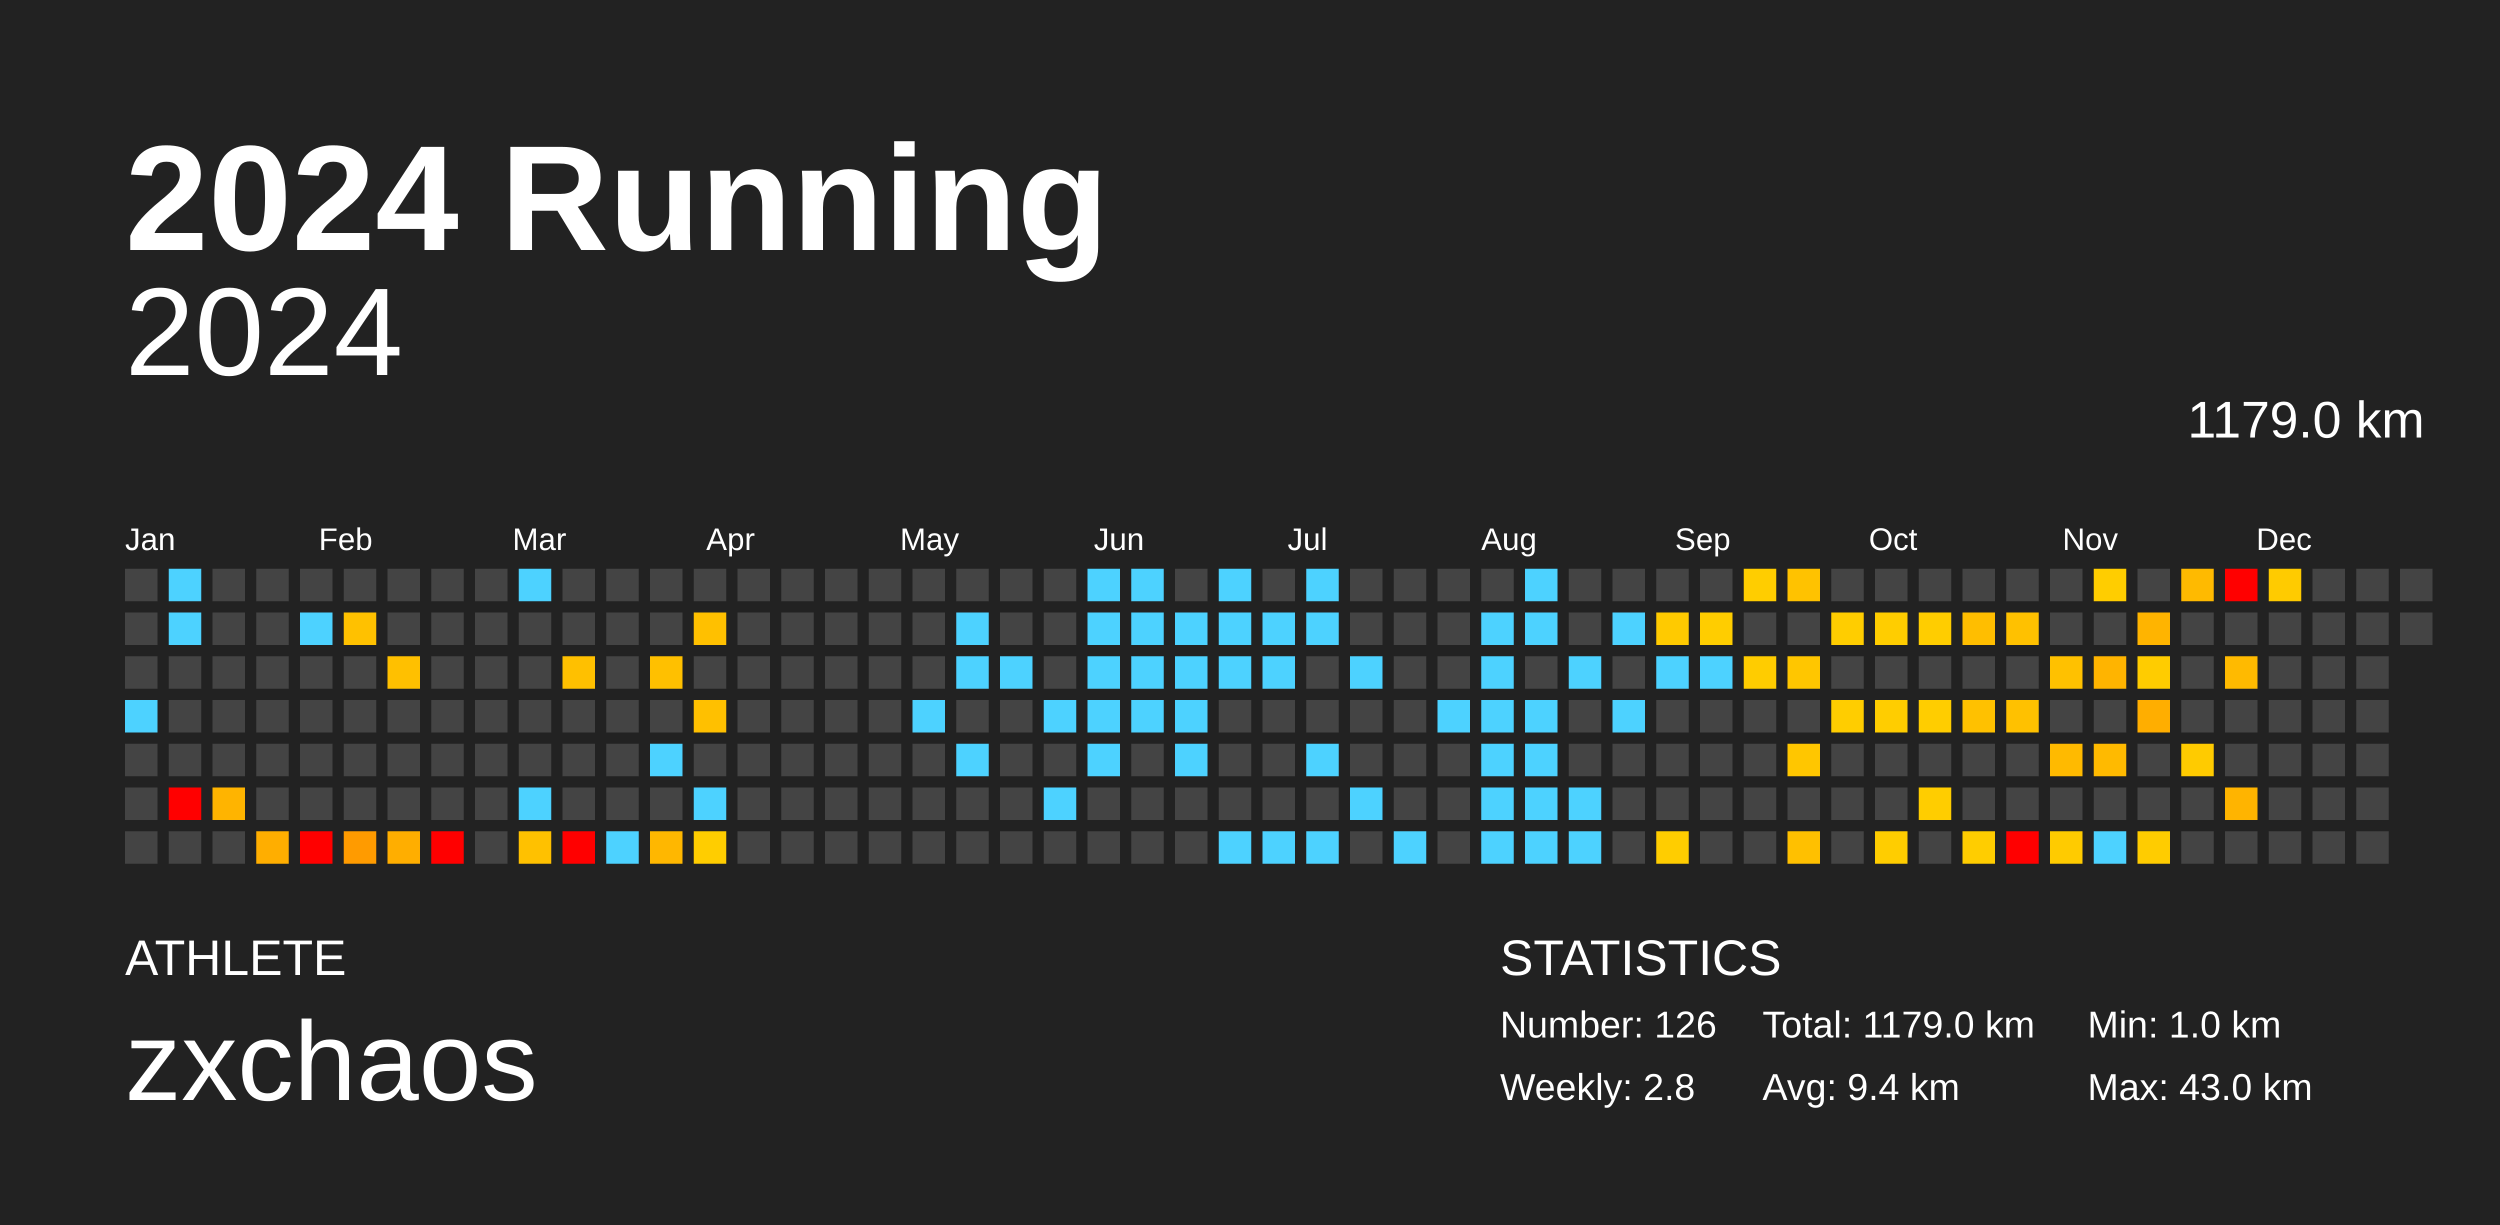
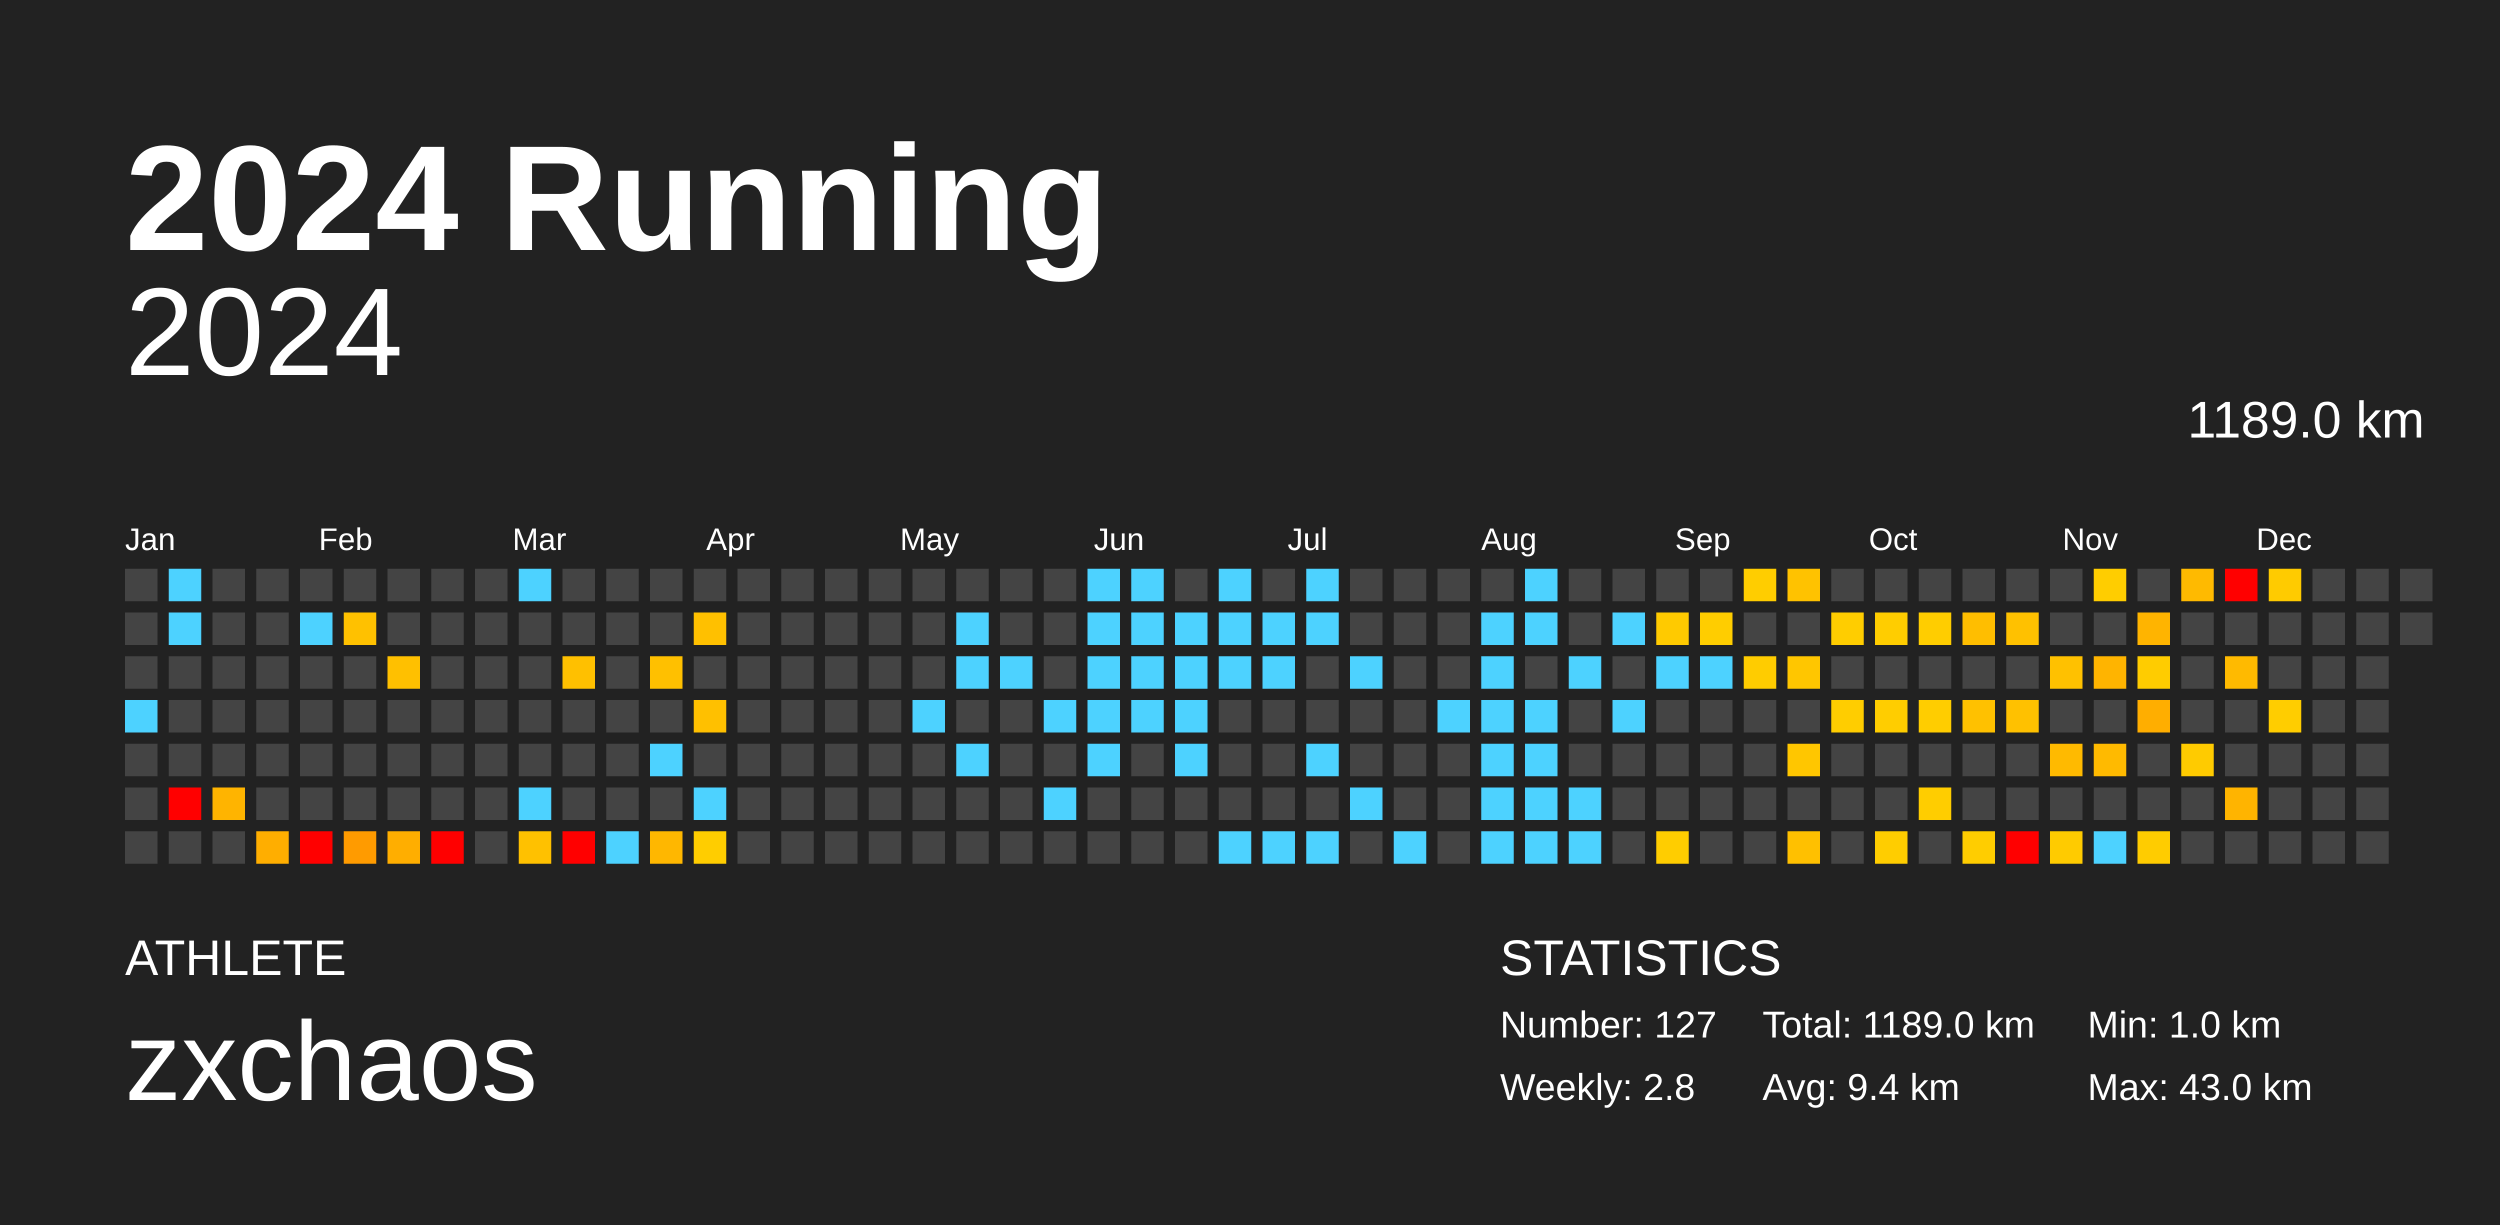
<svg xmlns="http://www.w3.org/2000/svg" baseProfile="full" height="98mm" version="1.1" viewBox="0,0,200,98" width="200mm">
  <defs />
  <rect fill="#222222" height="98" width="200" x="0" y="0" />
  <text fill="#FFFFFF" style="font-size:12px; font-family:Arial; font-weight:bold;" x="10" y="20">2024 Running</text>
  <text fill="#FFFFFF" style="font-size:4px; font-family:Arial" x="10" y="78">ATHLETE</text>
  <text fill="#FFFFFF" style="font-size:9px; font-family:Arial" x="10" y="88">zxchaos</text>
  <text fill="#FFFFFF" style="font-size:4px; font-family:Arial" x="120" y="78">STATISTICS</text>
-   <text fill="#FFFFFF" style="font-size:3px; font-family:Arial" x="120" y="83">Number: 126</text>
+   <text fill="#FFFFFF" style="font-size:3px; font-family:Arial" x="120" y="83">Number: 127</text>
  <text fill="#FFFFFF" style="font-size:3px; font-family:Arial" x="120" y="88">Weekly: 2.8</text>
-   <text fill="#FFFFFF" style="font-size:3px; font-family:Arial" x="141" y="83">Total: 1179.0 km</text>
+   <text fill="#FFFFFF" style="font-size:3px; font-family:Arial" x="141" y="83">Total: 1189.0 km</text>
  <text fill="#FFFFFF" style="font-size:3px; font-family:Arial" x="141" y="88">Avg: 9.4 km</text>
  <text fill="#FFFFFF" style="font-size:3px; font-family:Arial" x="167" y="83">Min: 1.0 km</text>
  <text fill="#FFFFFF" style="font-size:3px; font-family:Arial" x="167" y="88">Max: 43.0 km</text>
  <text alignment-baseline="hanging" fill="#FFFFFF" style="font-size:10.0px; font-family:Arial;" x="10" y="30">2024</text>
-   <text alignment-baseline="hanging" fill="#FFFFFF" style="font-size:4.125px; font-family:Arial;" x="175" y="35">1179.0 km</text>
+   <text alignment-baseline="hanging" fill="#FFFFFF" style="font-size:4.125px; font-family:Arial;" x="175" y="35">1189.0 km</text>
  <text fill="#FFFFFF" style="font-size:2.5px; font-family:Arial" x="10.0" y="44">Jan</text>
  <text fill="#FFFFFF" style="font-size:2.5px; font-family:Arial" x="25.5" y="44">Feb</text>
  <text fill="#FFFFFF" style="font-size:2.5px; font-family:Arial" x="41.0" y="44">Mar</text>
  <text fill="#FFFFFF" style="font-size:2.5px; font-family:Arial" x="56.5" y="44">Apr</text>
  <text fill="#FFFFFF" style="font-size:2.5px; font-family:Arial" x="72.0" y="44">May</text>
  <text fill="#FFFFFF" style="font-size:2.5px; font-family:Arial" x="87.5" y="44">Jun</text>
  <text fill="#FFFFFF" style="font-size:2.5px; font-family:Arial" x="103.0" y="44">Jul</text>
  <text fill="#FFFFFF" style="font-size:2.5px; font-family:Arial" x="118.5" y="44">Aug</text>
  <text fill="#FFFFFF" style="font-size:2.5px; font-family:Arial" x="134.0" y="44">Sep</text>
  <text fill="#FFFFFF" style="font-size:2.5px; font-family:Arial" x="149.5" y="44">Oct</text>
  <text fill="#FFFFFF" style="font-size:2.5px; font-family:Arial" x="165.0" y="44">Nov</text>
  <text fill="#FFFFFF" style="font-size:2.5px; font-family:Arial" x="180.5" y="44">Dec</text>
  <rect fill="#444444" height="2.6" width="2.6" x="10.0" y="45.5" />
  <rect fill="#444444" height="2.6" width="2.6" x="10.0" y="49.0" />
  <rect fill="#444444" height="2.6" width="2.6" x="10.0" y="52.5" />
  <rect fill="#4dd2ff" height="2.6" width="2.6" x="10.0" y="56.0" />
  <rect fill="#444444" height="2.6" width="2.6" x="10.0" y="59.5" />
  <rect fill="#444444" height="2.6" width="2.6" x="10.0" y="63.0" />
  <rect fill="#444444" height="2.6" width="2.6" x="10.0" y="66.5" />
  <rect fill="#4dd2ff" height="2.6" width="2.6" x="13.5" y="45.5" />
  <rect fill="#4dd2ff" height="2.6" width="2.6" x="13.5" y="49.0" />
  <rect fill="#444444" height="2.6" width="2.6" x="13.5" y="52.5" />
  <rect fill="#444444" height="2.6" width="2.6" x="13.5" y="56.0" />
  <rect fill="#444444" height="2.6" width="2.6" x="13.5" y="59.5" />
  <rect fill="red" height="2.6" width="2.6" x="13.5" y="63.0" />
  <rect fill="#444444" height="2.6" width="2.6" x="13.5" y="66.5" />
  <rect fill="#444444" height="2.6" width="2.6" x="17.0" y="45.5" />
  <rect fill="#444444" height="2.6" width="2.6" x="17.0" y="49.0" />
  <rect fill="#444444" height="2.6" width="2.6" x="17.0" y="52.5" />
  <rect fill="#444444" height="2.6" width="2.6" x="17.0" y="56.0" />
  <rect fill="#444444" height="2.6" width="2.6" x="17.0" y="59.5" />
  <rect fill="#ffb400" height="2.6" width="2.6" x="17.0" y="63.0" />
  <rect fill="#444444" height="2.6" width="2.6" x="17.0" y="66.5" />
  <rect fill="#444444" height="2.6" width="2.6" x="20.5" y="45.5" />
  <rect fill="#444444" height="2.6" width="2.6" x="20.5" y="49.0" />
  <rect fill="#444444" height="2.6" width="2.6" x="20.5" y="52.5" />
  <rect fill="#444444" height="2.6" width="2.6" x="20.5" y="56.0" />
  <rect fill="#444444" height="2.6" width="2.6" x="20.5" y="59.5" />
  <rect fill="#444444" height="2.6" width="2.6" x="20.5" y="63.0" />
  <rect fill="#ffae00" height="2.6" width="2.6" x="20.5" y="66.5" />
  <rect fill="#444444" height="2.6" width="2.6" x="24.0" y="45.5" />
  <rect fill="#4dd2ff" height="2.6" width="2.6" x="24.0" y="49.0" />
  <rect fill="#444444" height="2.6" width="2.6" x="24.0" y="52.5" />
  <rect fill="#444444" height="2.6" width="2.6" x="24.0" y="56.0" />
  <rect fill="#444444" height="2.6" width="2.6" x="24.0" y="59.5" />
  <rect fill="#444444" height="2.6" width="2.6" x="24.0" y="63.0" />
  <rect fill="red" height="2.6" width="2.6" x="24.0" y="66.5" />
  <rect fill="#444444" height="2.6" width="2.6" x="27.5" y="45.5" />
  <rect fill="#ffc100" height="2.6" width="2.6" x="27.5" y="49.0" />
  <rect fill="#444444" height="2.6" width="2.6" x="27.5" y="52.5" />
  <rect fill="#444444" height="2.6" width="2.6" x="27.5" y="56.0" />
  <rect fill="#444444" height="2.6" width="2.6" x="27.5" y="59.5" />
  <rect fill="#444444" height="2.6" width="2.6" x="27.5" y="63.0" />
  <rect fill="#ff9b00" height="2.6" width="2.6" x="27.5" y="66.5" />
  <rect fill="#444444" height="2.6" width="2.6" x="31.0" y="45.5" />
  <rect fill="#444444" height="2.6" width="2.6" x="31.0" y="49.0" />
  <rect fill="#ffc000" height="2.6" width="2.6" x="31.0" y="52.5" />
  <rect fill="#444444" height="2.6" width="2.6" x="31.0" y="56.0" />
  <rect fill="#444444" height="2.6" width="2.6" x="31.0" y="59.5" />
  <rect fill="#444444" height="2.6" width="2.6" x="31.0" y="63.0" />
  <rect fill="#ffae00" height="2.6" width="2.6" x="31.0" y="66.5" />
  <rect fill="#444444" height="2.6" width="2.6" x="34.5" y="45.5" />
  <rect fill="#444444" height="2.6" width="2.6" x="34.5" y="49.0" />
  <rect fill="#444444" height="2.6" width="2.6" x="34.5" y="52.5" />
  <rect fill="#444444" height="2.6" width="2.6" x="34.5" y="56.0" />
  <rect fill="#444444" height="2.6" width="2.6" x="34.5" y="59.5" />
  <rect fill="#444444" height="2.6" width="2.6" x="34.5" y="63.0" />
  <rect fill="red" height="2.6" width="2.6" x="34.5" y="66.5" />
  <rect fill="#444444" height="2.6" width="2.6" x="38.0" y="45.5" />
  <rect fill="#444444" height="2.6" width="2.6" x="38.0" y="49.0" />
  <rect fill="#444444" height="2.6" width="2.6" x="38.0" y="52.5" />
  <rect fill="#444444" height="2.6" width="2.6" x="38.0" y="56.0" />
  <rect fill="#444444" height="2.6" width="2.6" x="38.0" y="59.5" />
  <rect fill="#444444" height="2.6" width="2.6" x="38.0" y="63.0" />
  <rect fill="#444444" height="2.6" width="2.6" x="38.0" y="66.5" />
  <rect fill="#4dd2ff" height="2.6" width="2.6" x="41.5" y="45.5" />
  <rect fill="#444444" height="2.6" width="2.6" x="41.5" y="49.0" />
  <rect fill="#444444" height="2.6" width="2.6" x="41.5" y="52.5" />
  <rect fill="#444444" height="2.6" width="2.6" x="41.5" y="56.0" />
  <rect fill="#444444" height="2.6" width="2.6" x="41.5" y="59.5" />
  <rect fill="#4dd2ff" height="2.6" width="2.6" x="41.5" y="63.0" />
  <rect fill="#ffc100" height="2.6" width="2.6" x="41.5" y="66.5" />
  <rect fill="#444444" height="2.6" width="2.6" x="45.0" y="45.5" />
  <rect fill="#444444" height="2.6" width="2.6" x="45.0" y="49.0" />
  <rect fill="#ffc000" height="2.6" width="2.6" x="45.0" y="52.5" />
  <rect fill="#444444" height="2.6" width="2.6" x="45.0" y="56.0" />
  <rect fill="#444444" height="2.6" width="2.6" x="45.0" y="59.5" />
  <rect fill="#444444" height="2.6" width="2.6" x="45.0" y="63.0" />
  <rect fill="red" height="2.6" width="2.6" x="45.0" y="66.5" />
  <rect fill="#444444" height="2.6" width="2.6" x="48.5" y="45.5" />
  <rect fill="#444444" height="2.6" width="2.6" x="48.5" y="49.0" />
  <rect fill="#444444" height="2.6" width="2.6" x="48.5" y="52.5" />
  <rect fill="#444444" height="2.6" width="2.6" x="48.5" y="56.0" />
  <rect fill="#444444" height="2.6" width="2.6" x="48.5" y="59.5" />
  <rect fill="#444444" height="2.6" width="2.6" x="48.5" y="63.0" />
  <rect fill="#4dd2ff" height="2.6" width="2.6" x="48.5" y="66.5" />
  <rect fill="#444444" height="2.6" width="2.6" x="52.0" y="45.5" />
  <rect fill="#444444" height="2.6" width="2.6" x="52.0" y="49.0" />
  <rect fill="#ffc000" height="2.6" width="2.6" x="52.0" y="52.5" />
  <rect fill="#444444" height="2.6" width="2.6" x="52.0" y="56.0" />
  <rect fill="#4dd2ff" height="2.6" width="2.6" x="52.0" y="59.5" />
  <rect fill="#444444" height="2.6" width="2.6" x="52.0" y="63.0" />
  <rect fill="#ffb700" height="2.6" width="2.6" x="52.0" y="66.5" />
  <rect fill="#444444" height="2.6" width="2.6" x="55.5" y="45.5" />
  <rect fill="#ffc000" height="2.6" width="2.6" x="55.5" y="49.0" />
  <rect fill="#444444" height="2.6" width="2.6" x="55.5" y="52.5" />
  <rect fill="#ffc000" height="2.6" width="2.6" x="55.5" y="56.0" />
  <rect fill="#444444" height="2.6" width="2.6" x="55.5" y="59.5" />
  <rect fill="#4dd2ff" height="2.6" width="2.6" x="55.5" y="63.0" />
  <rect fill="#ffcd00" height="2.6" width="2.6" x="55.5" y="66.5" />
  <rect fill="#444444" height="2.6" width="2.6" x="59.0" y="45.5" />
  <rect fill="#444444" height="2.6" width="2.6" x="59.0" y="49.0" />
  <rect fill="#444444" height="2.6" width="2.6" x="59.0" y="52.5" />
  <rect fill="#444444" height="2.6" width="2.6" x="59.0" y="56.0" />
  <rect fill="#444444" height="2.6" width="2.6" x="59.0" y="59.5" />
  <rect fill="#444444" height="2.6" width="2.6" x="59.0" y="63.0" />
  <rect fill="#444444" height="2.6" width="2.6" x="59.0" y="66.5" />
  <rect fill="#444444" height="2.6" width="2.6" x="62.5" y="45.5" />
  <rect fill="#444444" height="2.6" width="2.6" x="62.5" y="49.0" />
  <rect fill="#444444" height="2.6" width="2.6" x="62.5" y="52.5" />
  <rect fill="#444444" height="2.6" width="2.6" x="62.5" y="56.0" />
  <rect fill="#444444" height="2.6" width="2.6" x="62.5" y="59.5" />
  <rect fill="#444444" height="2.6" width="2.6" x="62.5" y="63.0" />
  <rect fill="#444444" height="2.6" width="2.6" x="62.5" y="66.5" />
  <rect fill="#444444" height="2.6" width="2.6" x="66.0" y="45.5" />
  <rect fill="#444444" height="2.6" width="2.6" x="66.0" y="49.0" />
  <rect fill="#444444" height="2.6" width="2.6" x="66.0" y="52.5" />
  <rect fill="#444444" height="2.6" width="2.6" x="66.0" y="56.0" />
  <rect fill="#444444" height="2.6" width="2.6" x="66.0" y="59.5" />
  <rect fill="#444444" height="2.6" width="2.6" x="66.0" y="63.0" />
  <rect fill="#444444" height="2.6" width="2.6" x="66.0" y="66.5" />
  <rect fill="#444444" height="2.6" width="2.6" x="69.5" y="45.5" />
  <rect fill="#444444" height="2.6" width="2.6" x="69.5" y="49.0" />
  <rect fill="#444444" height="2.6" width="2.6" x="69.5" y="52.5" />
  <rect fill="#444444" height="2.6" width="2.6" x="69.5" y="56.0" />
  <rect fill="#444444" height="2.6" width="2.6" x="69.5" y="59.5" />
  <rect fill="#444444" height="2.6" width="2.6" x="69.5" y="63.0" />
  <rect fill="#444444" height="2.6" width="2.6" x="69.5" y="66.5" />
  <rect fill="#444444" height="2.6" width="2.6" x="73.0" y="45.5" />
  <rect fill="#444444" height="2.6" width="2.6" x="73.0" y="49.0" />
  <rect fill="#444444" height="2.6" width="2.6" x="73.0" y="52.5" />
  <rect fill="#4dd2ff" height="2.6" width="2.6" x="73.0" y="56.0" />
  <rect fill="#444444" height="2.6" width="2.6" x="73.0" y="59.5" />
  <rect fill="#444444" height="2.6" width="2.6" x="73.0" y="63.0" />
  <rect fill="#444444" height="2.6" width="2.6" x="73.0" y="66.5" />
  <rect fill="#444444" height="2.6" width="2.6" x="76.5" y="45.5" />
  <rect fill="#4dd2ff" height="2.6" width="2.6" x="76.5" y="49.0" />
  <rect fill="#4dd2ff" height="2.6" width="2.6" x="76.5" y="52.5" />
  <rect fill="#444444" height="2.6" width="2.6" x="76.5" y="56.0" />
  <rect fill="#4dd2ff" height="2.6" width="2.6" x="76.5" y="59.5" />
  <rect fill="#444444" height="2.6" width="2.6" x="76.5" y="63.0" />
  <rect fill="#444444" height="2.6" width="2.6" x="76.5" y="66.5" />
  <rect fill="#444444" height="2.6" width="2.6" x="80.0" y="45.5" />
  <rect fill="#444444" height="2.6" width="2.6" x="80.0" y="49.0" />
  <rect fill="#4dd2ff" height="2.6" width="2.6" x="80.0" y="52.5" />
  <rect fill="#444444" height="2.6" width="2.6" x="80.0" y="56.0" />
  <rect fill="#444444" height="2.6" width="2.6" x="80.0" y="59.5" />
  <rect fill="#444444" height="2.6" width="2.6" x="80.0" y="63.0" />
  <rect fill="#444444" height="2.6" width="2.6" x="80.0" y="66.5" />
  <rect fill="#444444" height="2.6" width="2.6" x="83.5" y="45.5" />
  <rect fill="#444444" height="2.6" width="2.6" x="83.5" y="49.0" />
  <rect fill="#444444" height="2.6" width="2.6" x="83.5" y="52.5" />
  <rect fill="#4dd2ff" height="2.6" width="2.6" x="83.5" y="56.0" />
  <rect fill="#444444" height="2.6" width="2.6" x="83.5" y="59.5" />
  <rect fill="#4dd2ff" height="2.6" width="2.6" x="83.5" y="63.0" />
  <rect fill="#444444" height="2.6" width="2.6" x="83.5" y="66.5" />
  <rect fill="#4dd2ff" height="2.6" width="2.6" x="87.0" y="45.5" />
  <rect fill="#4dd2ff" height="2.6" width="2.6" x="87.0" y="49.0" />
  <rect fill="#4dd2ff" height="2.6" width="2.6" x="87.0" y="52.5" />
  <rect fill="#4dd2ff" height="2.6" width="2.6" x="87.0" y="56.0" />
  <rect fill="#4dd2ff" height="2.6" width="2.6" x="87.0" y="59.5" />
  <rect fill="#444444" height="2.6" width="2.6" x="87.0" y="63.0" />
  <rect fill="#444444" height="2.6" width="2.6" x="87.0" y="66.5" />
  <rect fill="#4dd2ff" height="2.6" width="2.6" x="90.5" y="45.5" />
  <rect fill="#4dd2ff" height="2.6" width="2.6" x="90.5" y="49.0" />
  <rect fill="#4dd2ff" height="2.6" width="2.6" x="90.5" y="52.5" />
  <rect fill="#4dd2ff" height="2.6" width="2.6" x="90.5" y="56.0" />
  <rect fill="#444444" height="2.6" width="2.6" x="90.5" y="59.5" />
  <rect fill="#444444" height="2.6" width="2.6" x="90.5" y="63.0" />
  <rect fill="#444444" height="2.6" width="2.6" x="90.5" y="66.5" />
  <rect fill="#444444" height="2.6" width="2.6" x="94.0" y="45.5" />
  <rect fill="#4dd2ff" height="2.6" width="2.6" x="94.0" y="49.0" />
  <rect fill="#4dd2ff" height="2.6" width="2.6" x="94.0" y="52.5" />
  <rect fill="#4dd2ff" height="2.6" width="2.6" x="94.0" y="56.0" />
  <rect fill="#4dd2ff" height="2.6" width="2.6" x="94.0" y="59.5" />
  <rect fill="#444444" height="2.6" width="2.6" x="94.0" y="63.0" />
  <rect fill="#444444" height="2.6" width="2.6" x="94.0" y="66.5" />
  <rect fill="#4dd2ff" height="2.6" width="2.6" x="97.5" y="45.5" />
  <rect fill="#4dd2ff" height="2.6" width="2.6" x="97.5" y="49.0" />
  <rect fill="#4dd2ff" height="2.6" width="2.6" x="97.5" y="52.5" />
  <rect fill="#444444" height="2.6" width="2.6" x="97.5" y="56.0" />
  <rect fill="#444444" height="2.6" width="2.6" x="97.5" y="59.5" />
  <rect fill="#444444" height="2.6" width="2.6" x="97.5" y="63.0" />
  <rect fill="#4dd2ff" height="2.6" width="2.6" x="97.5" y="66.5" />
  <rect fill="#444444" height="2.6" width="2.6" x="101.0" y="45.5" />
  <rect fill="#4dd2ff" height="2.6" width="2.6" x="101.0" y="49.0" />
  <rect fill="#4dd2ff" height="2.6" width="2.6" x="101.0" y="52.5" />
  <rect fill="#444444" height="2.6" width="2.6" x="101.0" y="56.0" />
  <rect fill="#444444" height="2.6" width="2.6" x="101.0" y="59.5" />
  <rect fill="#444444" height="2.6" width="2.6" x="101.0" y="63.0" />
  <rect fill="#4dd2ff" height="2.6" width="2.6" x="101.0" y="66.5" />
  <rect fill="#4dd2ff" height="2.6" width="2.6" x="104.5" y="45.5" />
  <rect fill="#4dd2ff" height="2.6" width="2.6" x="104.5" y="49.0" />
  <rect fill="#444444" height="2.6" width="2.6" x="104.5" y="52.5" />
  <rect fill="#444444" height="2.6" width="2.6" x="104.5" y="56.0" />
  <rect fill="#4dd2ff" height="2.6" width="2.6" x="104.5" y="59.5" />
  <rect fill="#444444" height="2.6" width="2.6" x="104.5" y="63.0" />
  <rect fill="#4dd2ff" height="2.6" width="2.6" x="104.5" y="66.5" />
  <rect fill="#444444" height="2.6" width="2.6" x="108.0" y="45.5" />
  <rect fill="#444444" height="2.6" width="2.6" x="108.0" y="49.0" />
  <rect fill="#4dd2ff" height="2.6" width="2.6" x="108.0" y="52.5" />
  <rect fill="#444444" height="2.6" width="2.6" x="108.0" y="56.0" />
  <rect fill="#444444" height="2.6" width="2.6" x="108.0" y="59.5" />
  <rect fill="#4dd2ff" height="2.6" width="2.6" x="108.0" y="63.0" />
  <rect fill="#444444" height="2.6" width="2.6" x="108.0" y="66.5" />
  <rect fill="#444444" height="2.6" width="2.6" x="111.5" y="45.5" />
  <rect fill="#444444" height="2.6" width="2.6" x="111.5" y="49.0" />
  <rect fill="#444444" height="2.6" width="2.6" x="111.5" y="52.5" />
  <rect fill="#444444" height="2.6" width="2.6" x="111.5" y="56.0" />
  <rect fill="#444444" height="2.6" width="2.6" x="111.5" y="59.5" />
  <rect fill="#444444" height="2.6" width="2.6" x="111.5" y="63.0" />
  <rect fill="#4dd2ff" height="2.6" width="2.6" x="111.5" y="66.5" />
  <rect fill="#444444" height="2.6" width="2.6" x="115.0" y="45.5" />
  <rect fill="#444444" height="2.6" width="2.6" x="115.0" y="49.0" />
  <rect fill="#444444" height="2.6" width="2.6" x="115.0" y="52.5" />
  <rect fill="#4dd2ff" height="2.6" width="2.6" x="115.0" y="56.0" />
  <rect fill="#444444" height="2.6" width="2.6" x="115.0" y="59.5" />
  <rect fill="#444444" height="2.6" width="2.6" x="115.0" y="63.0" />
  <rect fill="#444444" height="2.6" width="2.6" x="115.0" y="66.5" />
  <rect fill="#444444" height="2.6" width="2.6" x="118.5" y="45.5" />
  <rect fill="#4dd2ff" height="2.6" width="2.6" x="118.5" y="49.0" />
  <rect fill="#4dd2ff" height="2.6" width="2.6" x="118.5" y="52.5" />
  <rect fill="#4dd2ff" height="2.6" width="2.6" x="118.5" y="56.0" />
  <rect fill="#4dd2ff" height="2.6" width="2.6" x="118.5" y="59.5" />
  <rect fill="#4dd2ff" height="2.6" width="2.6" x="118.5" y="63.0" />
  <rect fill="#4dd2ff" height="2.6" width="2.6" x="118.5" y="66.5" />
  <rect fill="#4dd2ff" height="2.6" width="2.6" x="122.0" y="45.5" />
  <rect fill="#4dd2ff" height="2.6" width="2.6" x="122.0" y="49.0" />
  <rect fill="#444444" height="2.6" width="2.6" x="122.0" y="52.5" />
  <rect fill="#4dd2ff" height="2.6" width="2.6" x="122.0" y="56.0" />
  <rect fill="#4dd2ff" height="2.6" width="2.6" x="122.0" y="59.5" />
  <rect fill="#4dd2ff" height="2.6" width="2.6" x="122.0" y="63.0" />
  <rect fill="#4dd2ff" height="2.6" width="2.6" x="122.0" y="66.5" />
  <rect fill="#444444" height="2.6" width="2.6" x="125.5" y="45.5" />
  <rect fill="#444444" height="2.6" width="2.6" x="125.5" y="49.0" />
  <rect fill="#4dd2ff" height="2.6" width="2.6" x="125.5" y="52.5" />
  <rect fill="#444444" height="2.6" width="2.6" x="125.5" y="56.0" />
  <rect fill="#444444" height="2.6" width="2.6" x="125.5" y="59.5" />
  <rect fill="#4dd2ff" height="2.6" width="2.6" x="125.5" y="63.0" />
  <rect fill="#4dd2ff" height="2.6" width="2.6" x="125.5" y="66.5" />
  <rect fill="#444444" height="2.6" width="2.6" x="129.0" y="45.5" />
  <rect fill="#4dd2ff" height="2.6" width="2.6" x="129.0" y="49.0" />
  <rect fill="#444444" height="2.6" width="2.6" x="129.0" y="52.5" />
  <rect fill="#4dd2ff" height="2.6" width="2.6" x="129.0" y="56.0" />
  <rect fill="#444444" height="2.6" width="2.6" x="129.0" y="59.5" />
  <rect fill="#444444" height="2.6" width="2.6" x="129.0" y="63.0" />
  <rect fill="#444444" height="2.6" width="2.6" x="129.0" y="66.5" />
  <rect fill="#444444" height="2.6" width="2.6" x="132.5" y="45.5" />
  <rect fill="#ffca00" height="2.6" width="2.6" x="132.5" y="49.0" />
  <rect fill="#4dd2ff" height="2.6" width="2.6" x="132.5" y="52.5" />
  <rect fill="#444444" height="2.6" width="2.6" x="132.5" y="56.0" />
  <rect fill="#444444" height="2.6" width="2.6" x="132.5" y="59.5" />
  <rect fill="#444444" height="2.6" width="2.6" x="132.5" y="63.0" />
  <rect fill="#ffcd00" height="2.6" width="2.6" x="132.5" y="66.5" />
  <rect fill="#444444" height="2.6" width="2.6" x="136.0" y="45.5" />
  <rect fill="#ffcd00" height="2.6" width="2.6" x="136.0" y="49.0" />
  <rect fill="#4dd2ff" height="2.6" width="2.6" x="136.0" y="52.5" />
  <rect fill="#444444" height="2.6" width="2.6" x="136.0" y="56.0" />
  <rect fill="#444444" height="2.6" width="2.6" x="136.0" y="59.5" />
  <rect fill="#444444" height="2.6" width="2.6" x="136.0" y="63.0" />
  <rect fill="#444444" height="2.6" width="2.6" x="136.0" y="66.5" />
  <rect fill="#ffcd00" height="2.6" width="2.6" x="139.5" y="45.5" />
  <rect fill="#444444" height="2.6" width="2.6" x="139.5" y="49.0" />
  <rect fill="#ffcc00" height="2.6" width="2.6" x="139.5" y="52.5" />
  <rect fill="#444444" height="2.6" width="2.6" x="139.5" y="56.0" />
  <rect fill="#444444" height="2.6" width="2.6" x="139.5" y="59.5" />
  <rect fill="#444444" height="2.6" width="2.6" x="139.5" y="63.0" />
  <rect fill="#444444" height="2.6" width="2.6" x="139.5" y="66.5" />
  <rect fill="#ffc200" height="2.6" width="2.6" x="143.0" y="45.5" />
  <rect fill="#444444" height="2.6" width="2.6" x="143.0" y="49.0" />
  <rect fill="#ffc600" height="2.6" width="2.6" x="143.0" y="52.5" />
  <rect fill="#444444" height="2.6" width="2.6" x="143.0" y="56.0" />
  <rect fill="#ffc600" height="2.6" width="2.6" x="143.0" y="59.5" />
  <rect fill="#444444" height="2.6" width="2.6" x="143.0" y="63.0" />
  <rect fill="#ffc000" height="2.6" width="2.6" x="143.0" y="66.5" />
  <rect fill="#444444" height="2.6" width="2.6" x="146.5" y="45.5" />
  <rect fill="#ffcd00" height="2.6" width="2.6" x="146.5" y="49.0" />
  <rect fill="#444444" height="2.6" width="2.6" x="146.5" y="52.5" />
  <rect fill="#ffcd00" height="2.6" width="2.6" x="146.5" y="56.0" />
  <rect fill="#444444" height="2.6" width="2.6" x="146.5" y="59.5" />
  <rect fill="#444444" height="2.6" width="2.6" x="146.5" y="63.0" />
  <rect fill="#444444" height="2.6" width="2.6" x="146.5" y="66.5" />
  <rect fill="#444444" height="2.6" width="2.6" x="150.0" y="45.5" />
  <rect fill="#ffcd00" height="2.6" width="2.6" x="150.0" y="49.0" />
  <rect fill="#444444" height="2.6" width="2.6" x="150.0" y="52.5" />
  <rect fill="#ffcd00" height="2.6" width="2.6" x="150.0" y="56.0" />
  <rect fill="#444444" height="2.6" width="2.6" x="150.0" y="59.5" />
  <rect fill="#444444" height="2.6" width="2.6" x="150.0" y="63.0" />
  <rect fill="#ffcd00" height="2.6" width="2.6" x="150.0" y="66.5" />
  <rect fill="#444444" height="2.6" width="2.6" x="153.5" y="45.5" />
  <rect fill="#ffcd00" height="2.6" width="2.6" x="153.5" y="49.0" />
  <rect fill="#444444" height="2.6" width="2.6" x="153.5" y="52.5" />
  <rect fill="#ffcd00" height="2.6" width="2.6" x="153.5" y="56.0" />
  <rect fill="#444444" height="2.6" width="2.6" x="153.5" y="59.5" />
  <rect fill="#ffcd00" height="2.6" width="2.6" x="153.5" y="63.0" />
  <rect fill="#444444" height="2.6" width="2.6" x="153.5" y="66.5" />
  <rect fill="#444444" height="2.6" width="2.6" x="157.0" y="45.5" />
  <rect fill="#ffbe00" height="2.6" width="2.6" x="157.0" y="49.0" />
  <rect fill="#444444" height="2.6" width="2.6" x="157.0" y="52.5" />
  <rect fill="#ffc100" height="2.6" width="2.6" x="157.0" y="56.0" />
  <rect fill="#444444" height="2.6" width="2.6" x="157.0" y="59.5" />
  <rect fill="#444444" height="2.6" width="2.6" x="157.0" y="63.0" />
  <rect fill="#ffcd00" height="2.6" width="2.6" x="157.0" y="66.5" />
  <rect fill="#444444" height="2.6" width="2.6" x="160.5" y="45.5" />
  <rect fill="#ffc100" height="2.6" width="2.6" x="160.5" y="49.0" />
  <rect fill="#444444" height="2.6" width="2.6" x="160.5" y="52.5" />
  <rect fill="#ffc100" height="2.6" width="2.6" x="160.5" y="56.0" />
  <rect fill="#444444" height="2.6" width="2.6" x="160.5" y="59.5" />
  <rect fill="#444444" height="2.6" width="2.6" x="160.5" y="63.0" />
  <rect fill="red" height="2.6" width="2.6" x="160.5" y="66.5" />
  <rect fill="#444444" height="2.6" width="2.6" x="164.0" y="45.5" />
  <rect fill="#444444" height="2.6" width="2.6" x="164.0" y="49.0" />
  <rect fill="#ffc100" height="2.6" width="2.6" x="164.0" y="52.5" />
  <rect fill="#444444" height="2.6" width="2.6" x="164.0" y="56.0" />
  <rect fill="#ffba00" height="2.6" width="2.6" x="164.0" y="59.5" />
  <rect fill="#444444" height="2.6" width="2.6" x="164.0" y="63.0" />
  <rect fill="#ffcb00" height="2.6" width="2.6" x="164.0" y="66.5" />
  <rect fill="#ffcd00" height="2.6" width="2.6" x="167.5" y="45.5" />
  <rect fill="#444444" height="2.6" width="2.6" x="167.5" y="49.0" />
  <rect fill="#ffb400" height="2.6" width="2.6" x="167.5" y="52.5" />
  <rect fill="#444444" height="2.6" width="2.6" x="167.5" y="56.0" />
  <rect fill="#ffba00" height="2.6" width="2.6" x="167.5" y="59.5" />
  <rect fill="#444444" height="2.6" width="2.6" x="167.5" y="63.0" />
  <rect fill="#4dd2ff" height="2.6" width="2.6" x="167.5" y="66.5" />
  <rect fill="#444444" height="2.6" width="2.6" x="171.0" y="45.5" />
  <rect fill="#ffb400" height="2.6" width="2.6" x="171.0" y="49.0" />
  <rect fill="#ffcc00" height="2.6" width="2.6" x="171.0" y="52.5" />
  <rect fill="#ffae00" height="2.6" width="2.6" x="171.0" y="56.0" />
  <rect fill="#444444" height="2.6" width="2.6" x="171.0" y="59.5" />
  <rect fill="#444444" height="2.6" width="2.6" x="171.0" y="63.0" />
  <rect fill="#ffcc00" height="2.6" width="2.6" x="171.0" y="66.5" />
  <rect fill="#ffba00" height="2.6" width="2.6" x="174.5" y="45.5" />
  <rect fill="#444444" height="2.6" width="2.6" x="174.5" y="49.0" />
  <rect fill="#444444" height="2.6" width="2.6" x="174.5" y="52.5" />
  <rect fill="#444444" height="2.6" width="2.6" x="174.5" y="56.0" />
  <rect fill="#ffcb00" height="2.6" width="2.6" x="174.5" y="59.5" />
  <rect fill="#444444" height="2.6" width="2.6" x="174.5" y="63.0" />
  <rect fill="#444444" height="2.6" width="2.6" x="174.5" y="66.5" />
  <rect fill="red" height="2.6" width="2.6" x="178.0" y="45.5" />
  <rect fill="#444444" height="2.6" width="2.6" x="178.0" y="49.0" />
  <rect fill="#ffba00" height="2.6" width="2.6" x="178.0" y="52.5" />
  <rect fill="#444444" height="2.6" width="2.6" x="178.0" y="56.0" />
  <rect fill="#444444" height="2.6" width="2.6" x="178.0" y="59.5" />
  <rect fill="#ffb400" height="2.6" width="2.6" x="178.0" y="63.0" />
  <rect fill="#444444" height="2.6" width="2.6" x="178.0" y="66.5" />
  <rect fill="#ffcb00" height="2.6" width="2.6" x="181.5" y="45.5" />
  <rect fill="#444444" height="2.6" width="2.6" x="181.5" y="49.0" />
  <rect fill="#444444" height="2.6" width="2.6" x="181.5" y="52.5" />
-   <rect fill="#444444" height="2.6" width="2.6" x="181.5" y="56.0" />
+   <rect fill="#ffcd00" height="2.6" width="2.6" x="181.5" y="56.0" />
  <rect fill="#444444" height="2.6" width="2.6" x="181.5" y="59.5" />
  <rect fill="#444444" height="2.6" width="2.6" x="181.5" y="63.0" />
  <rect fill="#444444" height="2.6" width="2.6" x="181.5" y="66.5" />
  <rect fill="#444444" height="2.6" width="2.6" x="185.0" y="45.5" />
  <rect fill="#444444" height="2.6" width="2.6" x="185.0" y="49.0" />
  <rect fill="#444444" height="2.6" width="2.6" x="185.0" y="52.5" />
  <rect fill="#444444" height="2.6" width="2.6" x="185.0" y="56.0" />
  <rect fill="#444444" height="2.6" width="2.6" x="185.0" y="59.5" />
  <rect fill="#444444" height="2.6" width="2.6" x="185.0" y="63.0" />
  <rect fill="#444444" height="2.6" width="2.6" x="185.0" y="66.5" />
  <rect fill="#444444" height="2.6" width="2.6" x="188.5" y="45.5" />
  <rect fill="#444444" height="2.6" width="2.6" x="188.5" y="49.0" />
  <rect fill="#444444" height="2.6" width="2.6" x="188.5" y="52.5" />
  <rect fill="#444444" height="2.6" width="2.6" x="188.5" y="56.0" />
  <rect fill="#444444" height="2.6" width="2.6" x="188.5" y="59.5" />
  <rect fill="#444444" height="2.6" width="2.6" x="188.5" y="63.0" />
  <rect fill="#444444" height="2.6" width="2.6" x="188.5" y="66.5" />
  <rect fill="#444444" height="2.6" width="2.6" x="192.0" y="45.5" />
  <rect fill="#444444" height="2.6" width="2.6" x="192.0" y="49.0" />
</svg>
